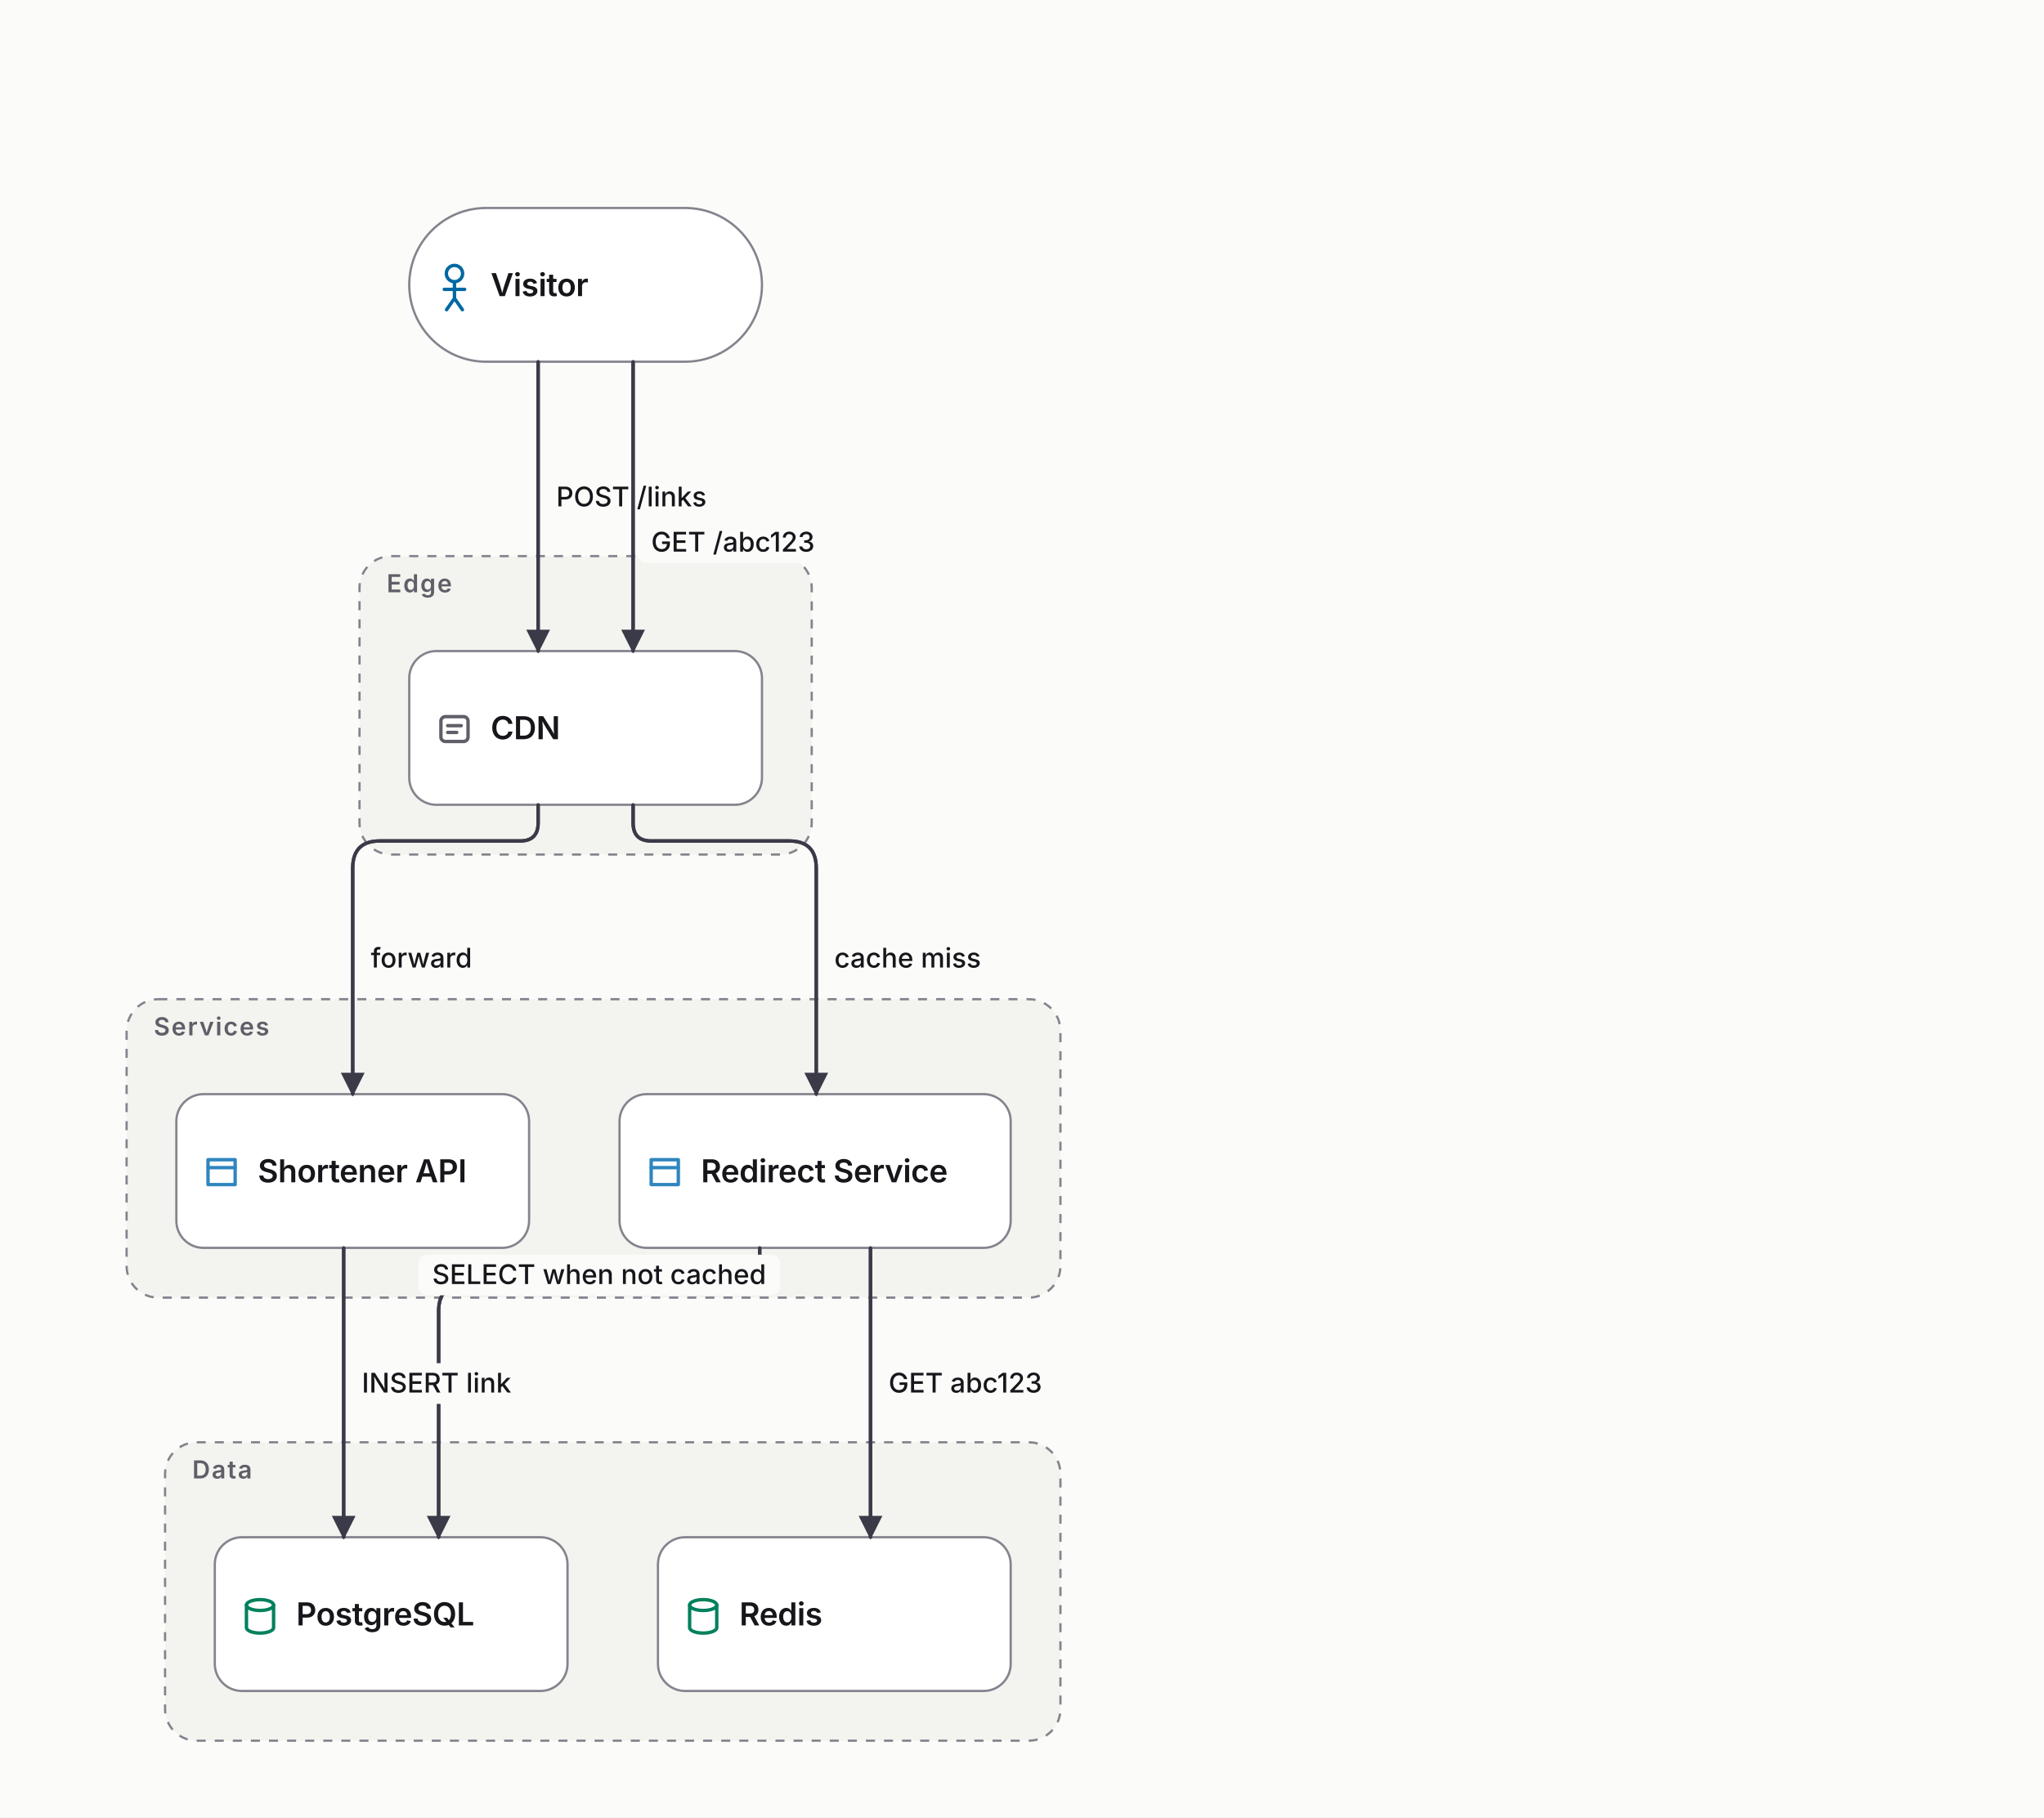
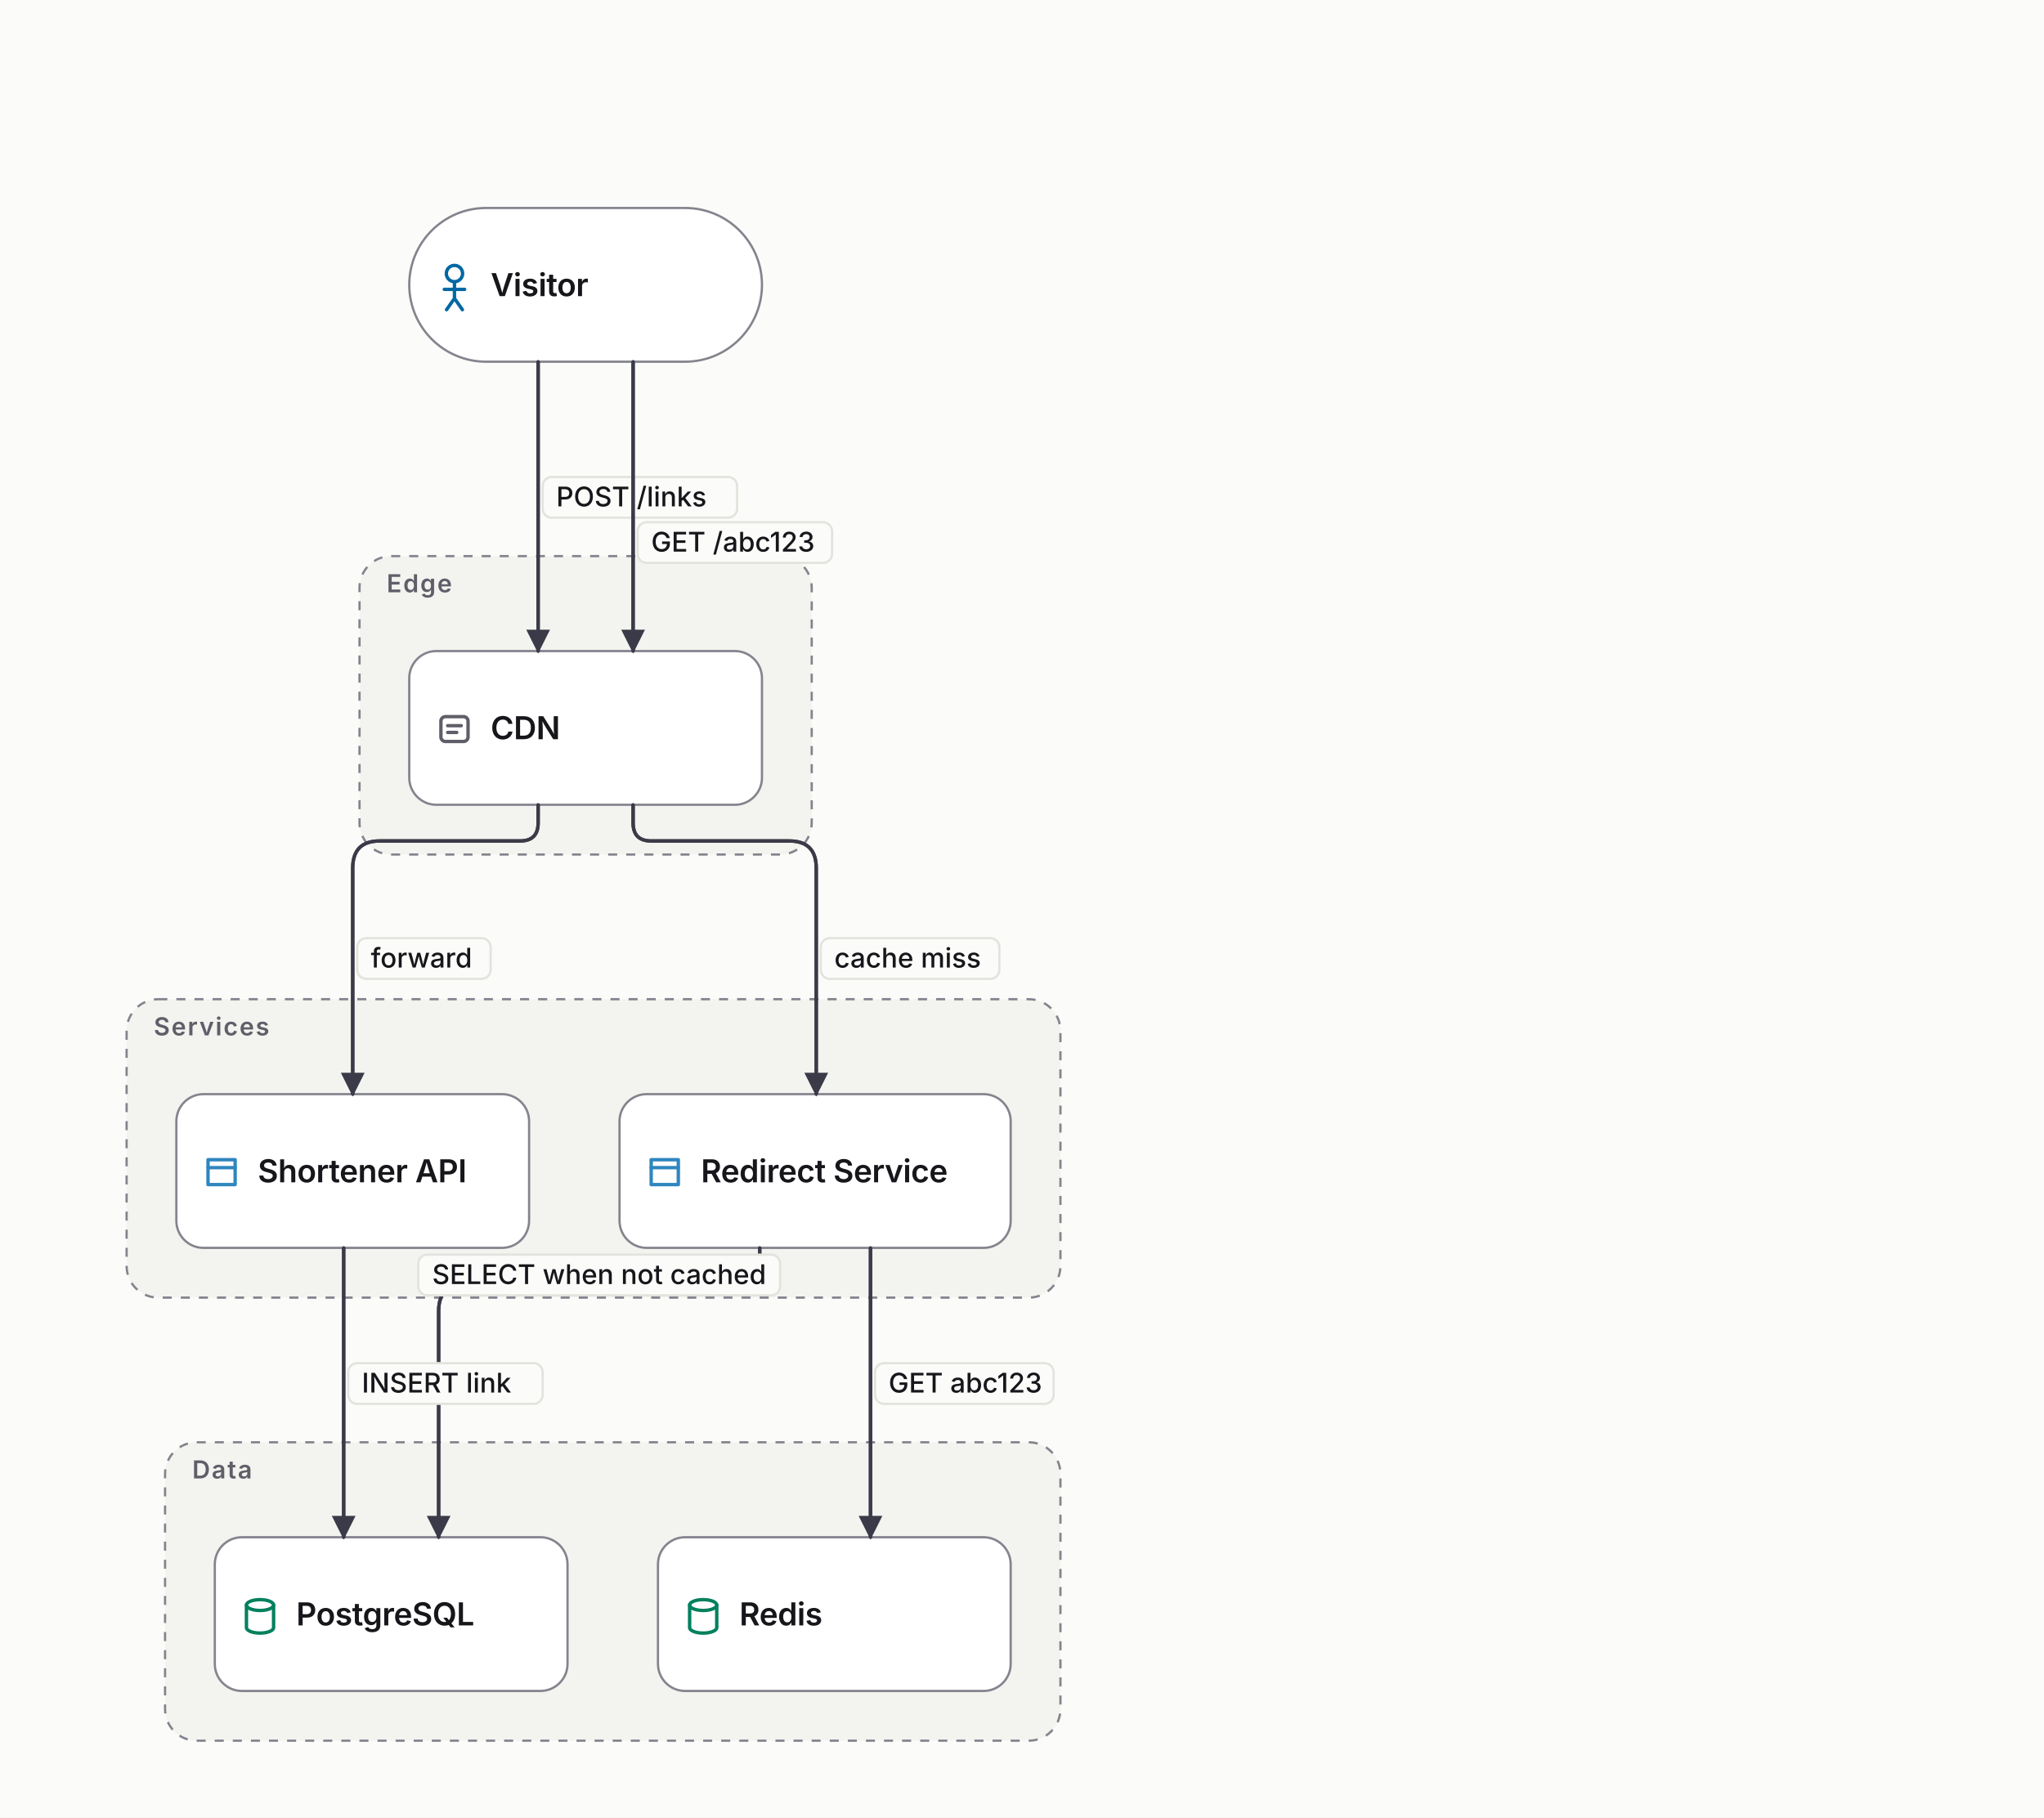
<svg xmlns="http://www.w3.org/2000/svg" viewBox="0 0 904 804" width="904" height="804" role="img" aria-label="URL shortener">
  <style>text{font-family:"Geist", ui-sans-serif, system-ui, -apple-system, "Segoe UI", sans-serif}
.bg-group-box{fill:#f3f3ef;stroke:#84848e;stroke-width:1;stroke-dasharray:4 4}
.bg-group-label,.bg-band-label{fill:#5f5f69;font-size:11px;font-weight:600;letter-spacing:.06em;text-transform:uppercase}
.bg-band-dot{fill:#ffffff;stroke:#84848e}
.bg-band-num{fill:#5f5f69;font-size:11px;font-weight:600;text-anchor:middle}
.bg-lifeline{stroke:#898993;stroke-width:1;stroke-dasharray:2 4;stroke-linecap:round}
.bg-activation{fill:#e7e7e1;stroke:#84848e;stroke-width:1}
.bg-node-box{fill:#ffffff;stroke:#84848e;stroke-width:1}
+ .bg-node-cap{fill:none;stroke:#84848e;stroke-width:1}
.is-external .bg-node-box{stroke-dasharray:5 4}
.is-boundary .bg-node-box{stroke-dasharray:2 3;fill:#f3f3ef}
.bg-node-label{fill:#16161b;font-size:14px;font-weight:600;letter-spacing:-.01em}
.bg-glyph{fill:none;stroke-width:1.5;stroke-linecap:round;stroke-linejoin:round}
.bg-edge-track{fill:none;stroke-width:1.5}
.bg-edge-line{fill:none;stroke-width:1.5;stroke-linecap:round}
.is-return .bg-edge-track,.is-fail .bg-edge-track{stroke-dasharray:6 4}
.is-async .bg-edge-track{stroke-dasharray:.01 4.5;stroke-linecap:round;stroke-width:2}
.is-return .bg-edge-line,.is-async .bg-edge-line,.is-fail .bg-edge-line{stroke-opacity:0}
.bg-edge-label{fill:#16161b;font-size:12px;font-weight:500}
- .bg-edge-label-bg{fill:#fbfbf9}
+ .bg-edge-label-bg{fill:#fbfbf9;stroke:#e3e3de;stroke-width:1}
.bg-note-box{fill:#fff3bf;stroke:#c9a52a;stroke-width:1}
.bg-payload-chip-box{fill:#ffffff;stroke-opacity:.55;stroke-width:1;stroke-linejoin:round}
.bg-payload-chip-text{fill:#5f5f69;font-family:ui-monospace,"JetBrains Mono",SFMono-Regular,Menlo,Consolas,monospace;font-size:11px;white-space:pre}
.bg-note-text{fill:#4a3b00;font-size:12px}
</style>
  <defs>
    <marker id="bg-arrow-sync" viewBox="0 0 10 10" refX="9" refY="5" markerWidth="7" markerHeight="7" orient="auto-start-reverse" markerUnits="strokeWidth">
      <path d="M 0 0 L 10 5 L 0 10 z" fill="#3a3a48" />
    </marker>
    <marker id="bg-arrow-return" viewBox="0 0 10 10" refX="9" refY="5" markerWidth="7" markerHeight="7" orient="auto-start-reverse" markerUnits="strokeWidth">
      <path d="M 0 0 L 10 5 L 0 10" fill="none" stroke="#7e7e8a" stroke-width="1.6" />
    </marker>
    <marker id="bg-arrow-async" viewBox="0 0 10 10" refX="9" refY="5" markerWidth="7" markerHeight="7" orient="auto-start-reverse" markerUnits="strokeWidth">
      <path d="M 0 0 L 10 5 L 0 10" fill="none" stroke="#0c8577" stroke-width="1.6" />
    </marker>
    <marker id="bg-arrow-fail" viewBox="0 0 10 10" refX="9" refY="5" markerWidth="7" markerHeight="7" orient="auto-start-reverse" markerUnits="strokeWidth">
      <circle cx="5" cy="5" r="4.2" fill="#fbfbf9" stroke="#cc3a31" stroke-width="1.2" />
      <path d="M 3.3 3.3 L 6.7 6.7 M 6.7 3.3 L 3.3 6.7" stroke="#cc3a31" stroke-width="1.2" />
    </marker>
  </defs>
  <rect width="100%" height="100%" fill="#fbfbf9" />
  <g class="bg-group">
    <rect class="bg-group-box" x="159" y="246" width="200" height="132" rx="14" />
    <text class="bg-group-label" x="171" y="262">Edge</text>
  </g>
  <g class="bg-group">
    <rect class="bg-group-box" x="56" y="442" width="413" height="132" rx="14" />
    <text class="bg-group-label" x="68" y="458">Services</text>
  </g>
  <g class="bg-group">
    <rect class="bg-group-box" x="73" y="638" width="396" height="132" rx="14" />
    <text class="bg-group-label" x="85" y="654">Data</text>
  </g>
  <g class="bg-node is-actor">
    <rect class="bg-node-box" x="181" y="92" width="156" height="68" rx="34" />
    <g class="bg-glyph" stroke="#0068a3" transform="translate(201 126.0)">
      <circle cx="0" cy="-5" r="3.6" />
      <path d="M 0 -1 L 0 6 M -4.5 2 L 4.5 2 M 0 6 L -3.5 11 M 0 6 L 3.5 11" />
    </g>
    <text class="bg-node-label" x="217" y="131.0">Visitor</text>
  </g>
  <g class="bg-node is-node">
    <rect class="bg-node-box" x="181" y="288" width="156" height="68" rx="12" />
    <g class="bg-glyph" stroke="#5f5f69" transform="translate(201 322.0)">
      <rect x="-6" y="-5" width="12" height="11" rx="2" />
      <path d="M -3 -1 L 3 -1 M -3 2 L 1 2" />
    </g>
    <text class="bg-node-label" x="217" y="327.0">CDN</text>
  </g>
  <g class="bg-node is-service">
    <rect class="bg-node-box" x="78" y="484" width="156" height="68" rx="12" />
    <g class="bg-glyph" stroke="#2f86bf" transform="translate(98 518.0)">
      <path d="M -6 -5 L 6 -5 L 6 6 L -6 6 Z" />
      <path d="M -6 -1.5 L 6 -1.5" />
    </g>
    <text class="bg-node-label" x="114" y="523.0">Shortener API</text>
  </g>
  <g class="bg-node is-service">
    <rect class="bg-node-box" x="274" y="484" width="173" height="68" rx="12" />
    <g class="bg-glyph" stroke="#2f86bf" transform="translate(294 518.0)">
      <path d="M -6 -5 L 6 -5 L 6 6 L -6 6 Z" />
      <path d="M -6 -1.5 L 6 -1.5" />
    </g>
    <text class="bg-node-label" x="310" y="523.0">Redirect Service</text>
  </g>
  <g class="bg-node is-database">
    <rect class="bg-node-box" x="95" y="680" width="156" height="68" rx="12" />
    <g class="bg-glyph" stroke="#00805d" transform="translate(115 714.0)">
      <ellipse cx="0" cy="-4" rx="6" ry="2.4" />
      <path d="M -6 -4 L -6 6 A 6 2.4 0 0 0 6 6 L 6 -4" />
    </g>
    <text class="bg-node-label" x="131" y="719.0">PostgreSQL</text>
  </g>
  <g class="bg-node is-database">
    <rect class="bg-node-box" x="291" y="680" width="156" height="68" rx="12" />
    <g class="bg-glyph" stroke="#00805d" transform="translate(311 714.0)">
      <ellipse cx="0" cy="-4" rx="6" ry="2.4" />
      <path d="M -6 -4 L -6 6 A 6 2.4 0 0 0 6 6 L 6 -4" />
    </g>
    <text class="bg-node-label" x="327" y="719.0">Redis</text>
  </g>
  <g class="bg-edge is-sync">
    <path class="bg-edge-track" d="M 336 552 L 336 560 Q 336 568 328 568 L 206 568 Q 194 568 194 580 L 194 680" stroke="#3a3a48" />
    <path class="bg-edge-line" d="M 336 552 L 336 560 Q 336 568 328 568 L 206 568 Q 194 568 194 580 L 194 680" stroke="#3a3a48" marker-end="url(#bg-arrow-sync)" />
    <rect class="bg-edge-label-bg" x="185" y="555" width="160" height="18" rx="4" />
    <text class="bg-edge-label" x="265" y="568" text-anchor="middle">SELECT when not cached</text>
  </g>
  <g class="bg-edge is-sync">
    <path class="bg-edge-track" d="M 238 160 L 238 288" stroke="#3a3a48" />
    <path class="bg-edge-line" d="M 238 160 L 238 288" stroke="#3a3a48" marker-end="url(#bg-arrow-sync)" />
    <rect class="bg-edge-label-bg" x="240" y="211" width="86" height="18" rx="4" />
    <text class="bg-edge-label" x="246" y="224" text-anchor="start">POST /links</text>
  </g>
  <g class="bg-edge is-sync">
    <path class="bg-edge-track" d="M 238 356 L 238 364 Q 238 372 230 372 L 168 372 Q 156 372 156 384 L 156 484" stroke="#3a3a48" />
    <path class="bg-edge-line" d="M 238 356 L 238 364 Q 238 372 230 372 L 168 372 Q 156 372 156 384 L 156 484" stroke="#3a3a48" marker-end="url(#bg-arrow-sync)" />
    <rect class="bg-edge-label-bg" x="158" y="415" width="59" height="18" rx="4" />
    <text class="bg-edge-label" x="164" y="428" text-anchor="start">forward</text>
  </g>
  <g class="bg-edge is-sync">
    <path class="bg-edge-track" d="M 152 552 L 152 680" stroke="#3a3a48" />
    <path class="bg-edge-line" d="M 152 552 L 152 680" stroke="#3a3a48" marker-end="url(#bg-arrow-sync)" />
    <rect class="bg-edge-label-bg" x="154" y="603" width="86" height="18" rx="4" />
    <text class="bg-edge-label" x="160" y="616" text-anchor="start">INSERT link</text>
  </g>
  <g class="bg-edge is-sync">
    <path class="bg-edge-track" d="M 280 160 L 280 288" stroke="#3a3a48" />
    <path class="bg-edge-line" d="M 280 160 L 280 288" stroke="#3a3a48" marker-end="url(#bg-arrow-sync)" />
    <rect class="bg-edge-label-bg" x="282" y="231" width="86" height="18" rx="4" />
    <text class="bg-edge-label" x="288" y="244" text-anchor="start">GET /abc123</text>
  </g>
  <g class="bg-edge is-sync">
    <path class="bg-edge-track" d="M 280 356 L 280 364 Q 280 372 288 372 L 349 372 Q 361 372 361 384 L 361 484" stroke="#3a3a48" />
    <path class="bg-edge-line" d="M 280 356 L 280 364 Q 280 372 288 372 L 349 372 Q 361 372 361 384 L 361 484" stroke="#3a3a48" marker-end="url(#bg-arrow-sync)" />
    <rect class="bg-edge-label-bg" x="363" y="415" width="79" height="18" rx="4" />
    <text class="bg-edge-label" x="369" y="428" text-anchor="start">cache miss</text>
  </g>
  <g class="bg-edge is-sync">
    <path class="bg-edge-track" d="M 385 552 L 385 680" stroke="#3a3a48" />
    <path class="bg-edge-line" d="M 385 552 L 385 680" stroke="#3a3a48" marker-end="url(#bg-arrow-sync)" />
    <rect class="bg-edge-label-bg" x="387" y="603" width="79" height="18" rx="4" />
    <text class="bg-edge-label" x="393" y="616" text-anchor="start">GET abc123</text>
  </g>
</svg>
